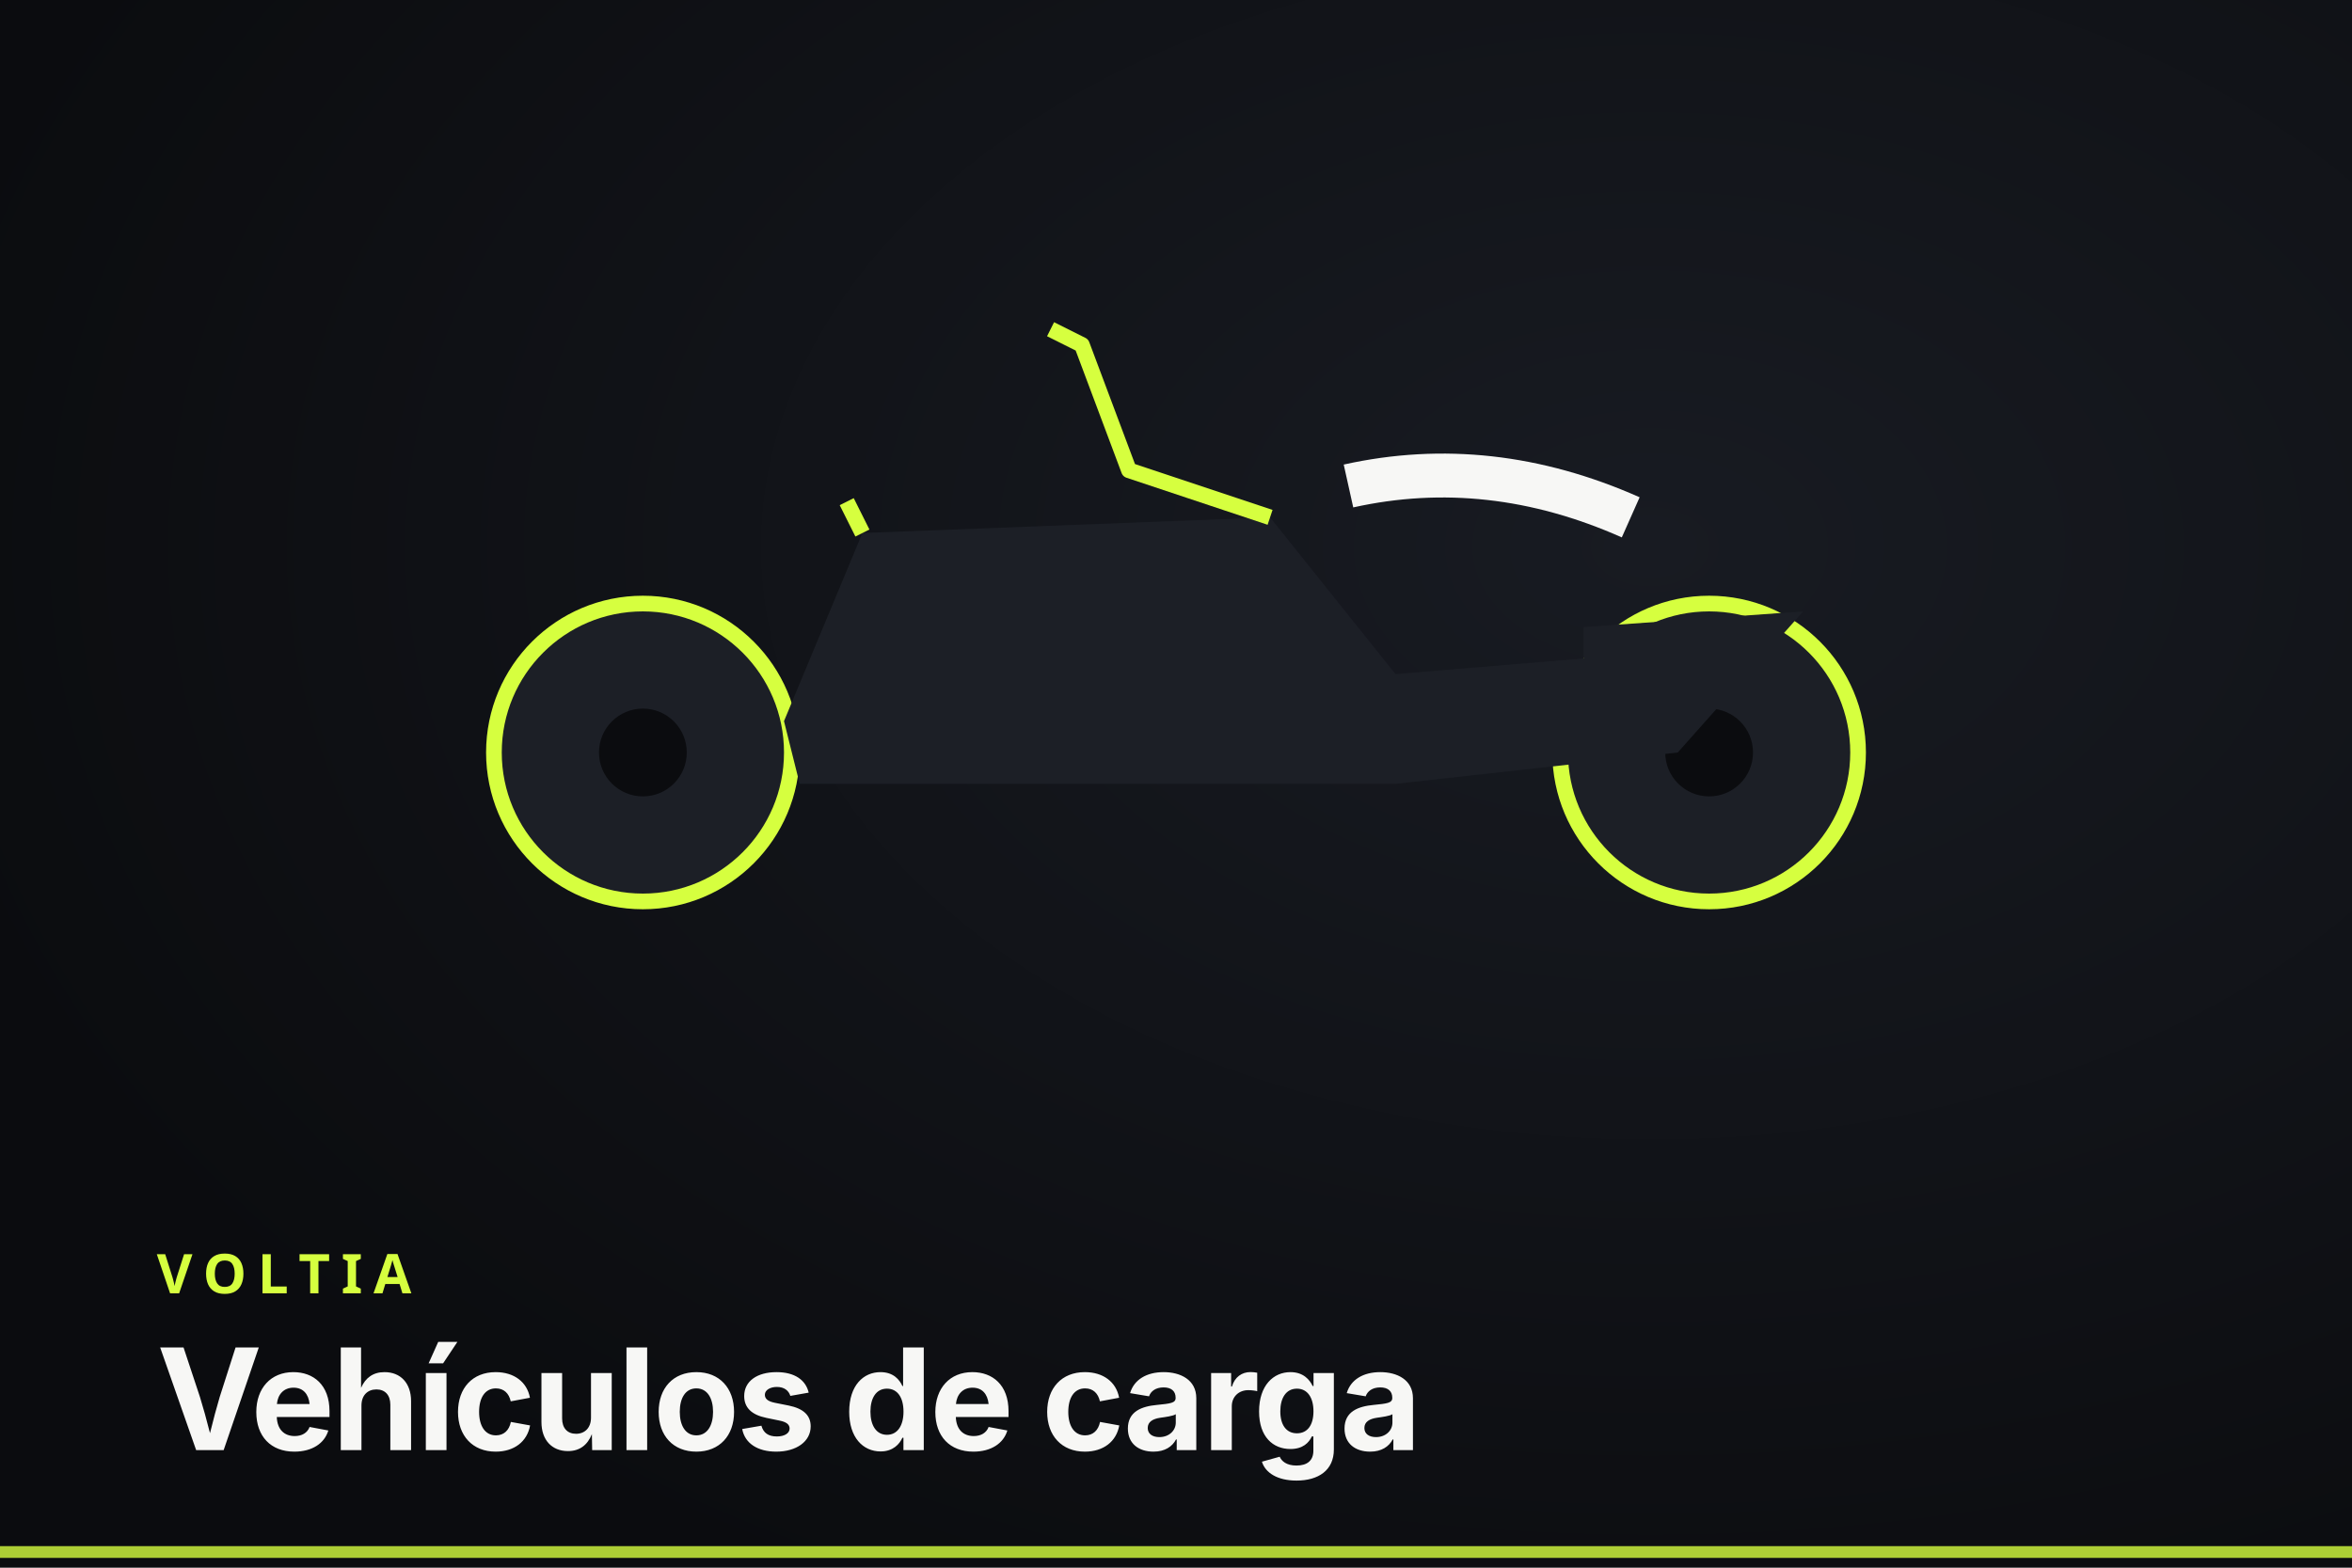
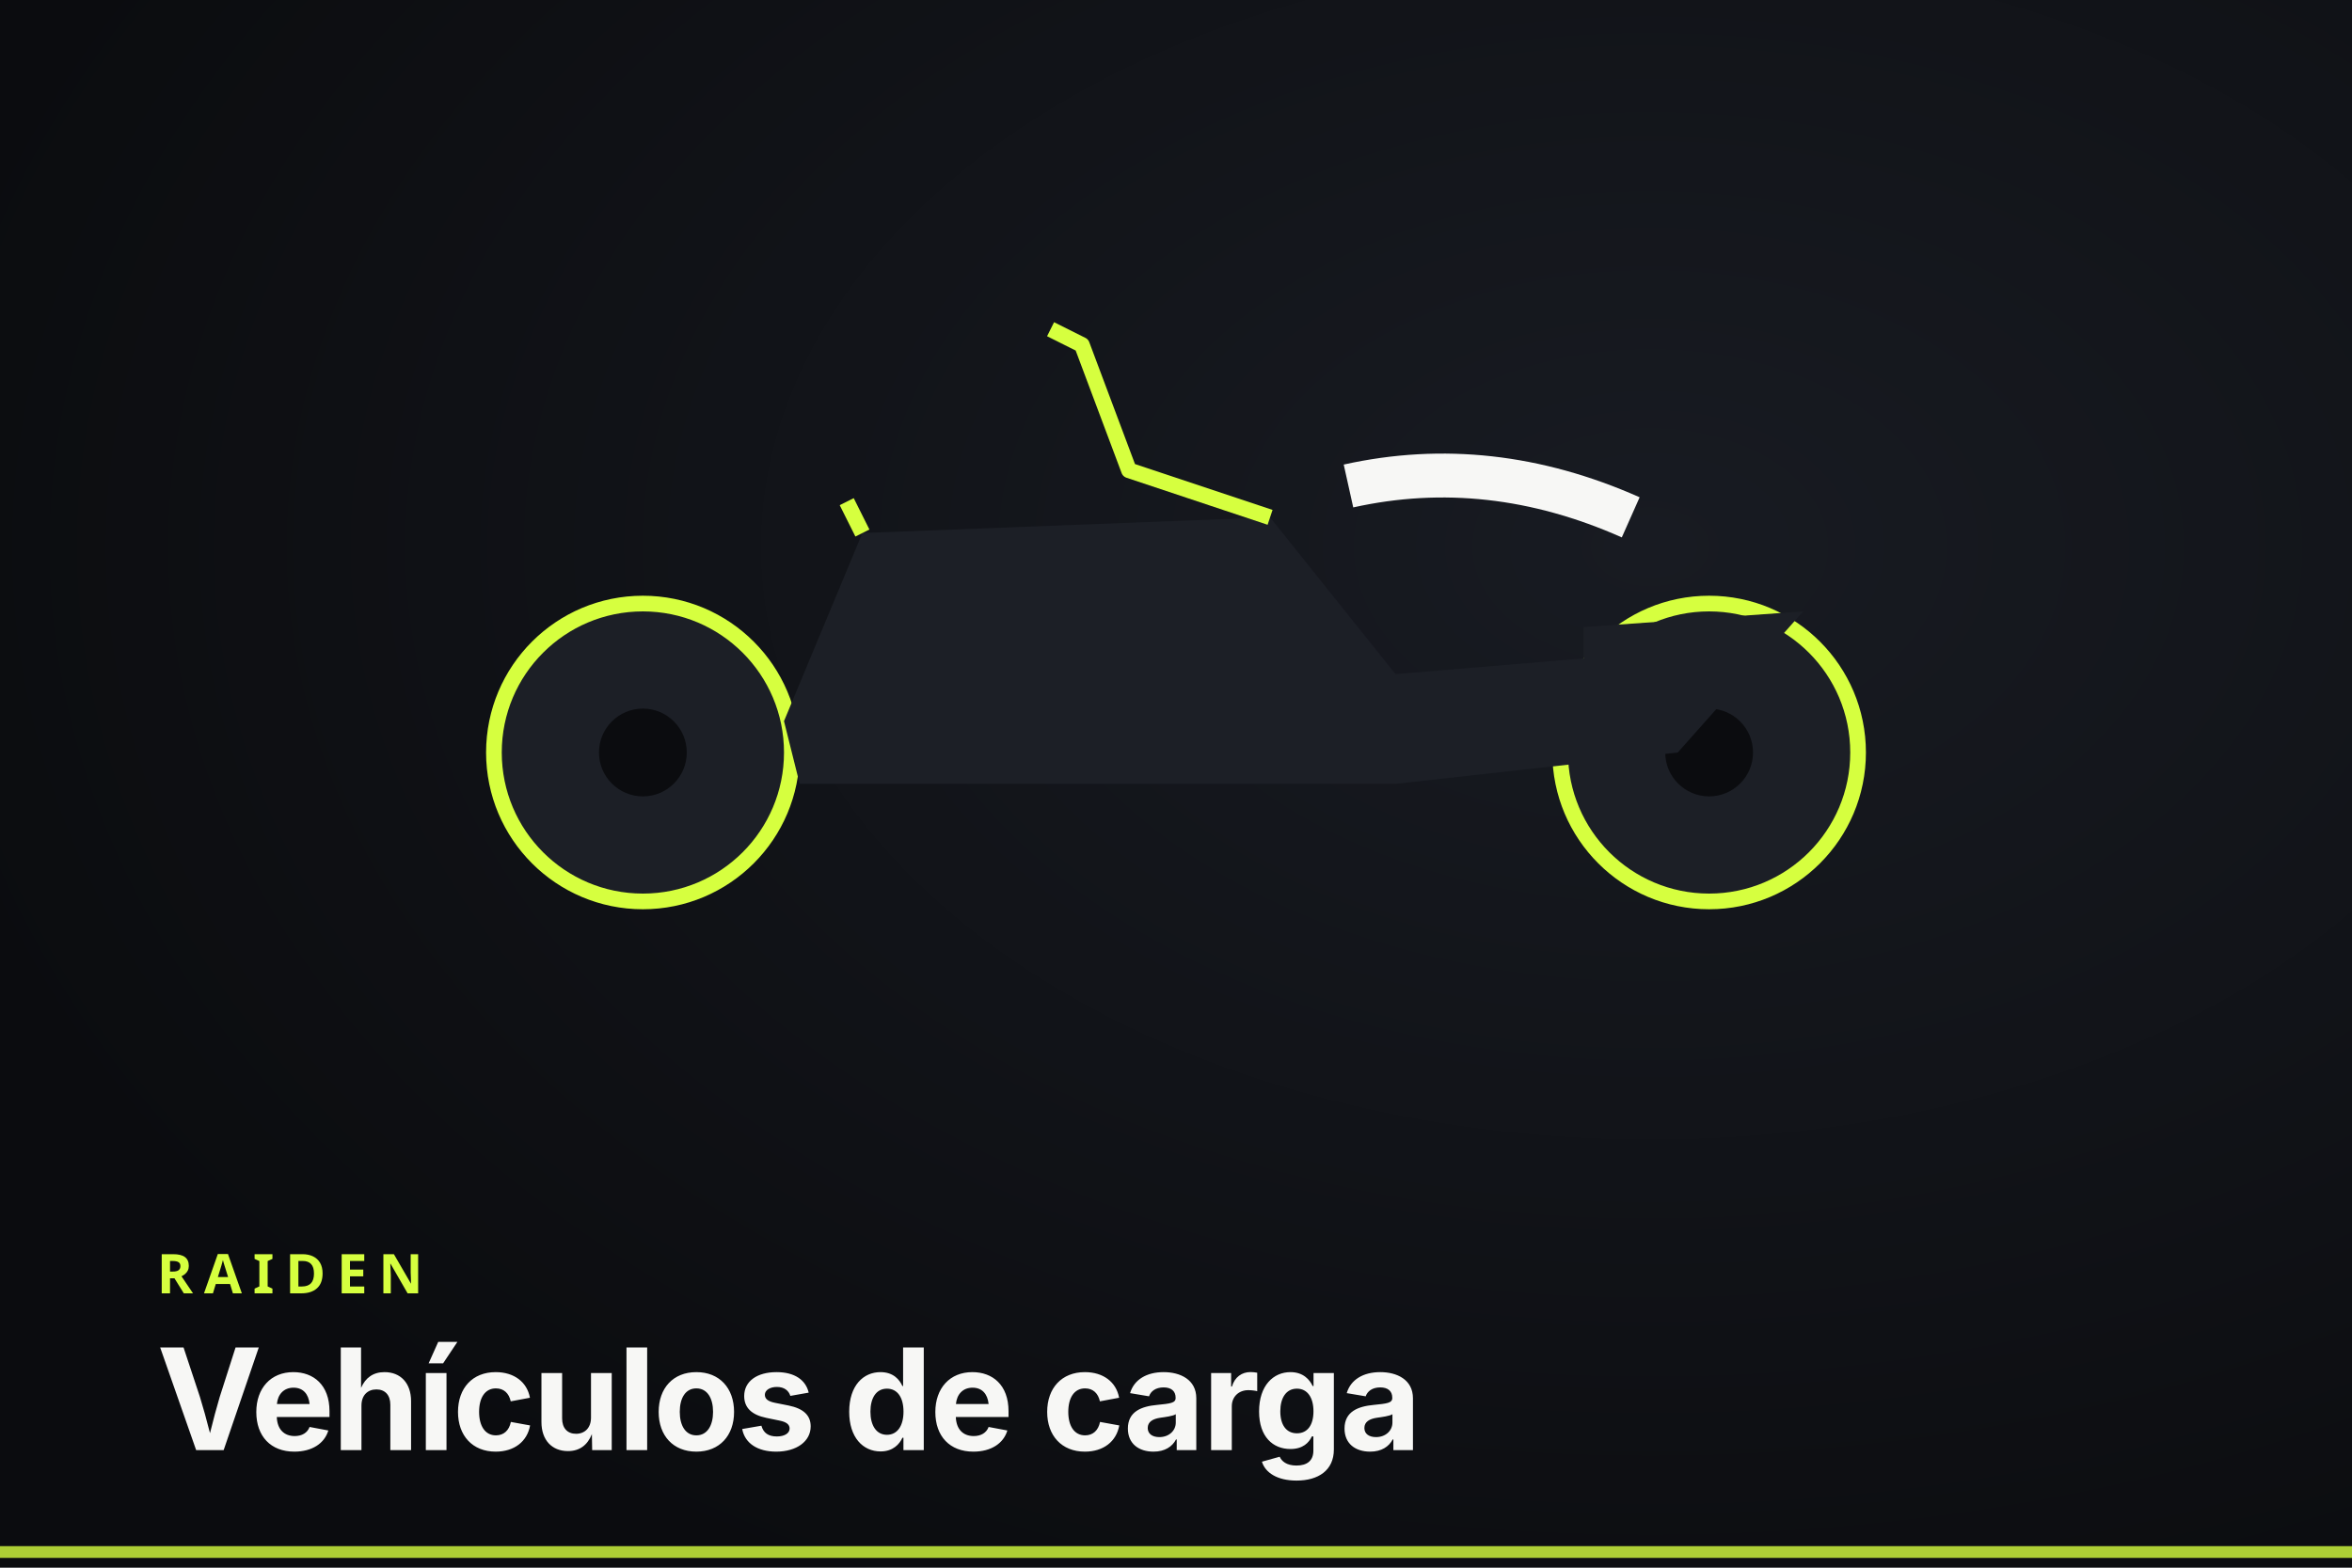
<svg xmlns="http://www.w3.org/2000/svg" viewBox="0 0 1200 800" width="1200" height="800" role="img">
  <defs>
    <radialGradient id="g" cx="70%" cy="35%" r="75%">
      <stop offset="0" stop-color="#181B22" />
      <stop offset="1" stop-color="#0B0C0F" />
    </radialGradient>
  </defs>
  <rect width="1200" height="800" fill="url(#g)" />
  <line x1="0" y1="792" x2="1200" y2="792" stroke="#D6FF3F" stroke-width="6" opacity=".8" />
  <g transform="translate(200 80) scale(0.8)" stroke-linejoin="round">
    <circle cx="160" cy="380" r="95" fill="#1C1F26" stroke="#D6FF3F" stroke-width="10" />
    <circle cx="840" cy="380" r="95" fill="#1C1F26" stroke="#D6FF3F" stroke-width="10" />
    <circle cx="160" cy="380" r="28" fill="#0B0C0F" />
    <circle cx="840" cy="380" r="28" fill="#0B0C0F" />
    <path d="M250 360 L300 240 L560 230 L640 330 L760 320 L760 300 L900 290 L820 380 L640 400 L260 400 Z" fill="#1C1F26" />
    <path d="M560 230 L470 200 L440 120 L420 110 M300 240 L290 220" stroke="#D6FF3F" stroke-width="10" fill="none" />
    <path d="M610 210 Q700 190 790 230" stroke="#F7F7F5" stroke-width="28" fill="none" />
  </g>
-   <text x="80" y="660" font-family="system-ui, sans-serif" font-size="28" font-weight="600" fill="#D6FF3F" letter-spacing=".2em">VOLTIA</text>
+   <text x="80" y="660" font-family="system-ui, sans-serif" font-size="28" font-weight="600" fill="#D6FF3F" letter-spacing=".2em">RAIDEN</text>
  <text x="80" y="740" font-family="system-ui, -apple-system, sans-serif" font-size="72" font-weight="700" fill="#F7F7F5" letter-spacing="-0.02em">Vehículos de carga</text>
</svg>
